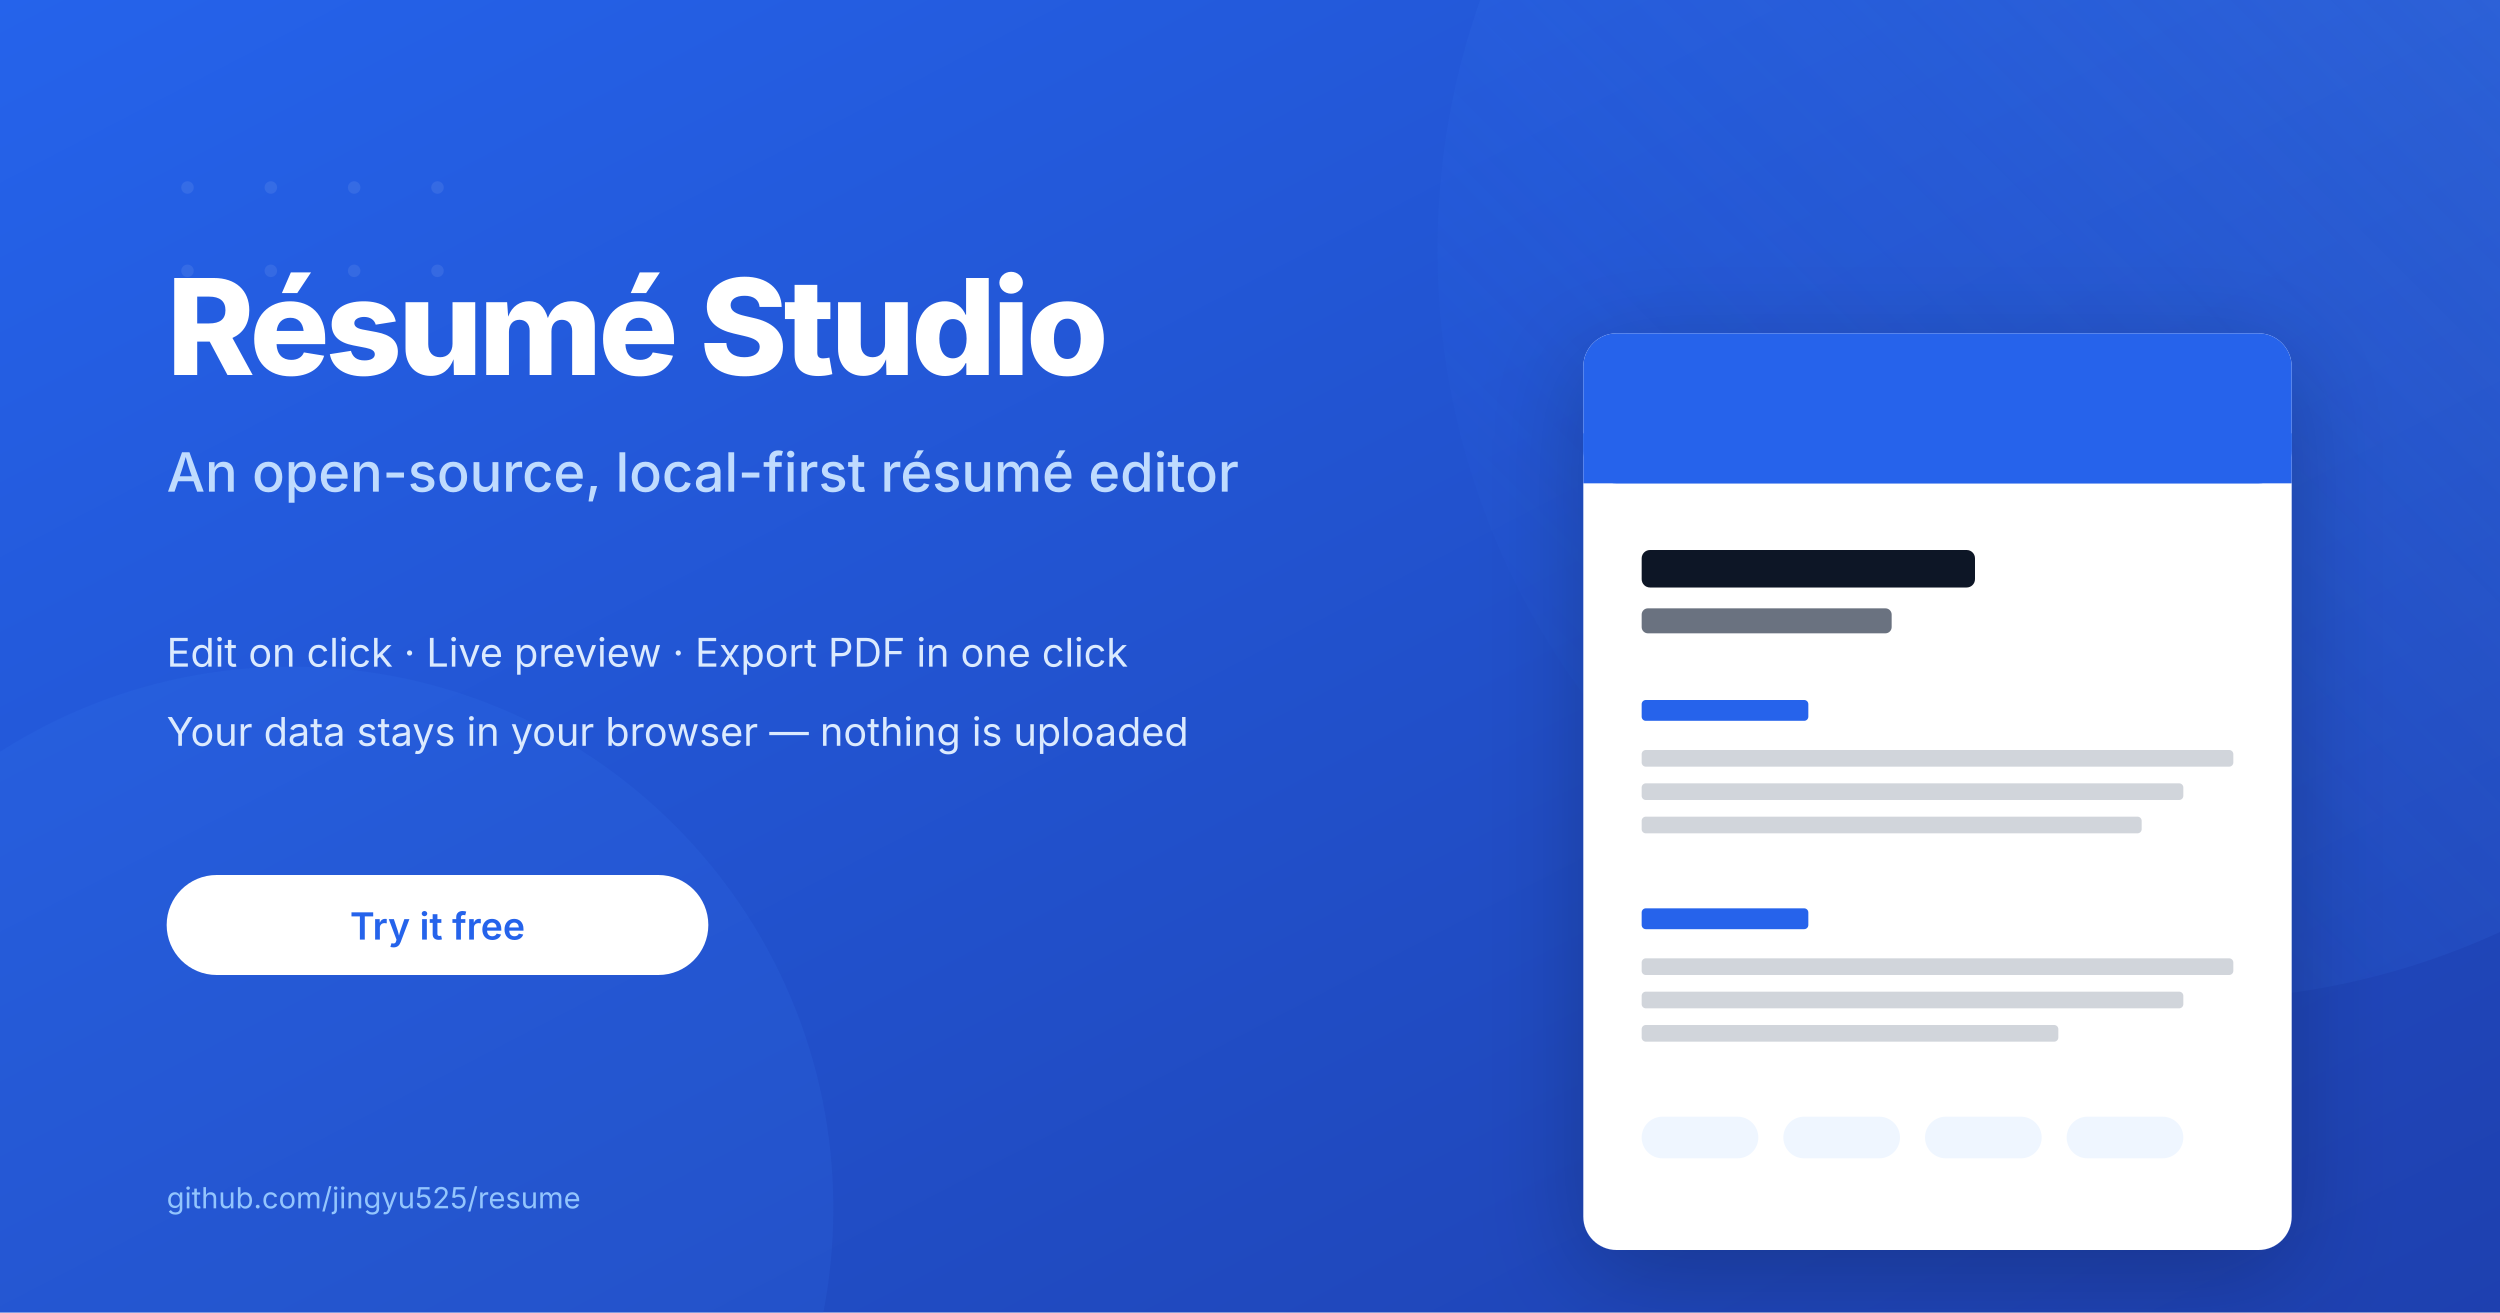
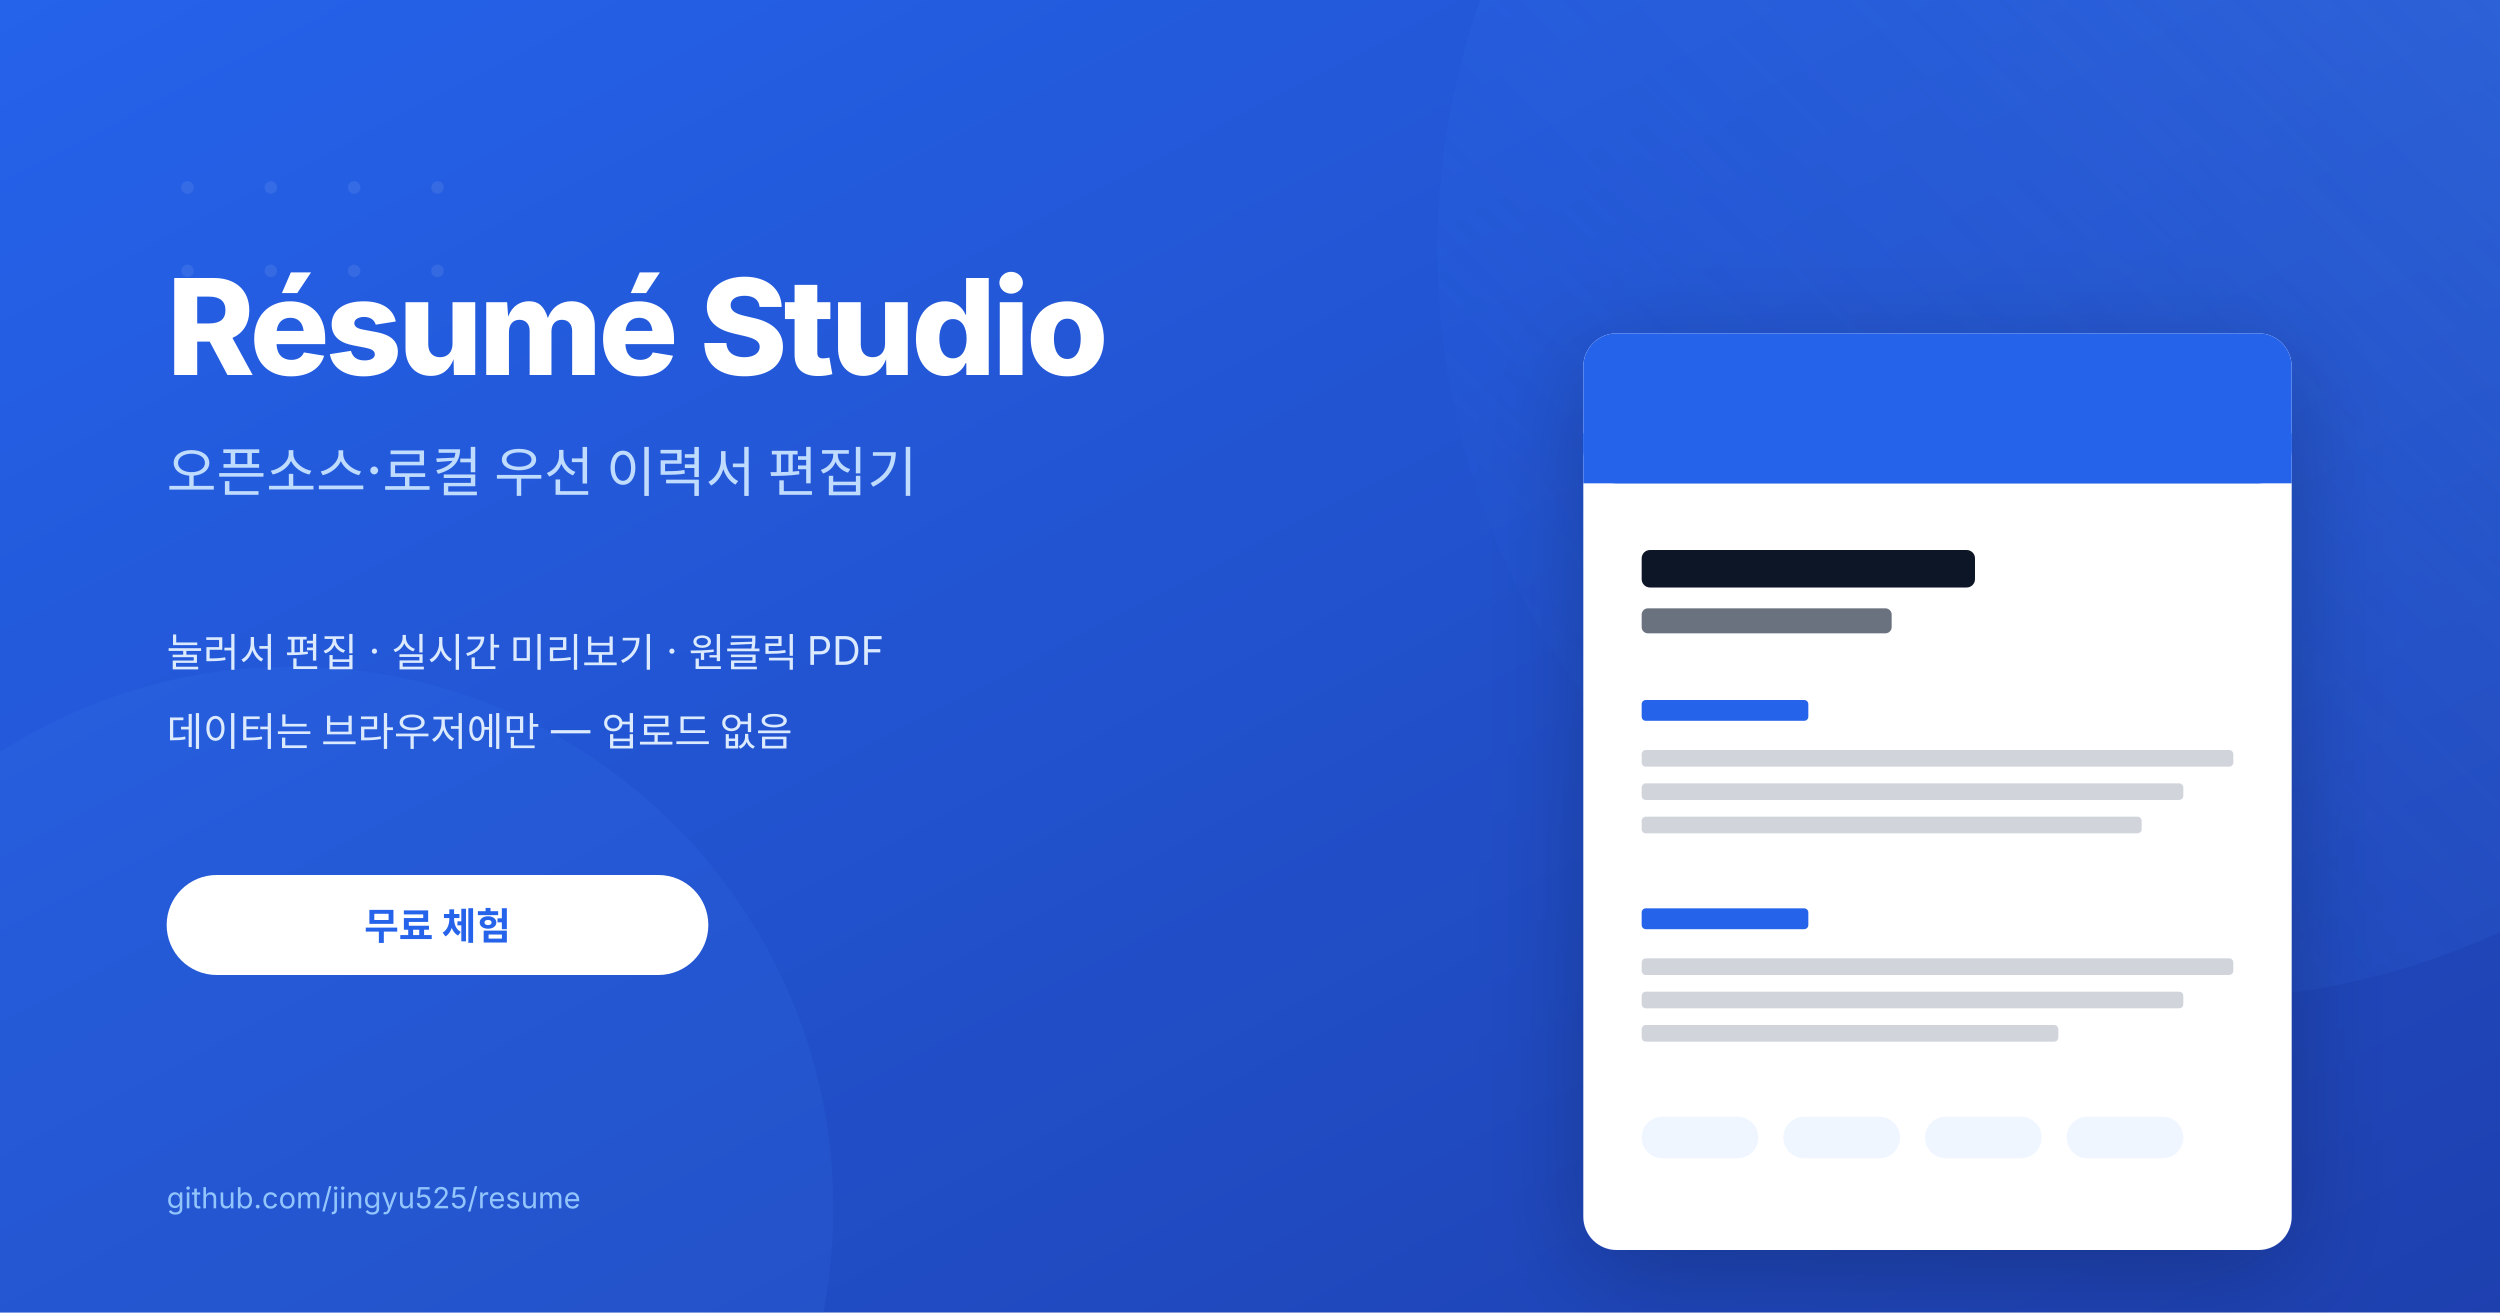
<svg xmlns="http://www.w3.org/2000/svg" width="1200" height="630" viewBox="0 0 1200 630" role="img" aria-label="Résumé Studio cover">
  <defs>
    <linearGradient id="bg" x1="0%" y1="0%" x2="100%" y2="100%">
      <stop offset="0%" stop-color="#2563eb" />
      <stop offset="100%" stop-color="#1e40af" />
    </linearGradient>
    <linearGradient id="glow" x1="100%" y1="0%" x2="0%" y2="100%">
      <stop offset="0%" stop-color="#60a5fa" stop-opacity="0.35" />
      <stop offset="100%" stop-color="#2563eb" stop-opacity="0" />
    </linearGradient>
    <filter id="shadow" x="-20%" y="-20%" width="140%" height="140%">
      <feDropShadow dx="0" dy="12" stdDeviation="24" flood-color="#000" flood-opacity="0.22" />
    </filter>
  </defs>
  <rect width="1200" height="630" fill="url(#bg)" />
  <circle cx="1050" cy="120" r="360" fill="url(#glow)" />
  <circle cx="140" cy="580" r="260" fill="#3b82f6" fill-opacity="0.12" />
  <g fill="#fff" fill-opacity="0.08">
    <circle cx="90" cy="90" r="3" />
    <circle cx="130" cy="90" r="3" />
    <circle cx="170" cy="90" r="3" />
    <circle cx="210" cy="90" r="3" />
    <circle cx="90" cy="130" r="3" />
    <circle cx="130" cy="130" r="3" />
    <circle cx="170" cy="130" r="3" />
    <circle cx="210" cy="130" r="3" />
  </g>
  <g transform="translate(760, 160)" filter="url(#shadow)">
    <rect x="0" y="0" width="340" height="440" rx="16" fill="#ffffff" />
    <rect x="0" y="0" width="340" height="72" rx="16" fill="#2563eb" />
    <rect x="0" y="48" width="340" height="24" fill="#2563eb" />
    <rect x="28" y="104" width="160" height="18" rx="4" fill="#111827" />
    <rect x="28" y="132" width="120" height="12" rx="3" fill="#6b7280" />
    <rect x="28" y="176" width="80" height="10" rx="2" fill="#2563eb" />
    <rect x="28" y="200" width="284" height="8" rx="2" fill="#d1d5db" />
    <rect x="28" y="216" width="260" height="8" rx="2" fill="#d1d5db" />
    <rect x="28" y="232" width="240" height="8" rx="2" fill="#d1d5db" />
    <rect x="28" y="276" width="80" height="10" rx="2" fill="#2563eb" />
    <rect x="28" y="300" width="284" height="8" rx="2" fill="#d1d5db" />
    <rect x="28" y="316" width="260" height="8" rx="2" fill="#d1d5db" />
    <rect x="28" y="332" width="200" height="8" rx="2" fill="#d1d5db" />
    <rect x="28" y="376" width="56" height="20" rx="10" fill="#eff6ff" />
    <rect x="96" y="376" width="56" height="20" rx="10" fill="#eff6ff" />
    <rect x="164" y="376" width="56" height="20" rx="10" fill="#eff6ff" />
    <rect x="232" y="376" width="56" height="20" rx="10" fill="#eff6ff" />
  </g>
  <g fill="#ffffff">
    <text x="80" y="180" font-family="Inter, -apple-system, BlinkMacSystemFont, 'Segoe UI', sans-serif" font-size="64" font-weight="800" letter-spacing="-0.03em">Résumé Studio</text>
-     <text x="80" y="236" font-family="Inter, -apple-system, BlinkMacSystemFont, 'Segoe UI', 'PingFang SC', 'Microsoft YaHei', 'Hiragino Sans', 'Noto Sans CJK KR', sans-serif" font-size="26" font-weight="500" fill="#bfdbfe">An open-source, local-first résumé editor</text>
+     <text x="80" y="236" font-family="Inter, -apple-system, BlinkMacSystemFont, 'Segoe UI', 'PingFang SC', 'Microsoft YaHei', 'Hiragino Sans', 'Noto Sans CJK KR', sans-serif" font-size="26" font-weight="500" fill="#bfdbfe">오픈소스·로컬 우선 이력서 편집기</text>
    <g font-family="Inter, -apple-system, BlinkMacSystemFont, 'Segoe UI', 'PingFang SC', 'Microsoft YaHei', 'Hiragino Sans', 'Noto Sans CJK KR', sans-serif" font-size="19" fill="#dbeafe">
-       <text x="80" y="320">Edit on click · Live preview · Export PDF in one click</text>
-       <text x="80" y="358">Your data stays in your browser — nothing is uploaded</text>
+       <text x="80" y="320">눌러서 편집 · 실시간 미리보기 · 원클릭 PDF</text>
+       <text x="80" y="358">데이터는 브라우저에만 — 업로드 없음</text>
    </g>
    <rect x="80" y="420" width="260" height="48" rx="24" fill="#ffffff" />
-     <text x="210" y="451" text-anchor="middle" font-family="Inter, -apple-system, BlinkMacSystemFont, 'Segoe UI', 'PingFang SC', sans-serif" font-size="18" font-weight="600" fill="#2563eb">Try it free</text>
+     <text x="210" y="451" text-anchor="middle" font-family="Inter, -apple-system, BlinkMacSystemFont, 'Segoe UI', 'PingFang SC', sans-serif" font-size="18" font-weight="600" fill="#2563eb">무료 체험</text>
  </g>
  <text x="80" y="580" font-family="Inter, -apple-system, BlinkMacSystemFont, 'Segoe UI', 'PingFang SC', sans-serif" font-size="14" fill="#93c5fd">github.com/jingyu525/resume</text>
</svg>
